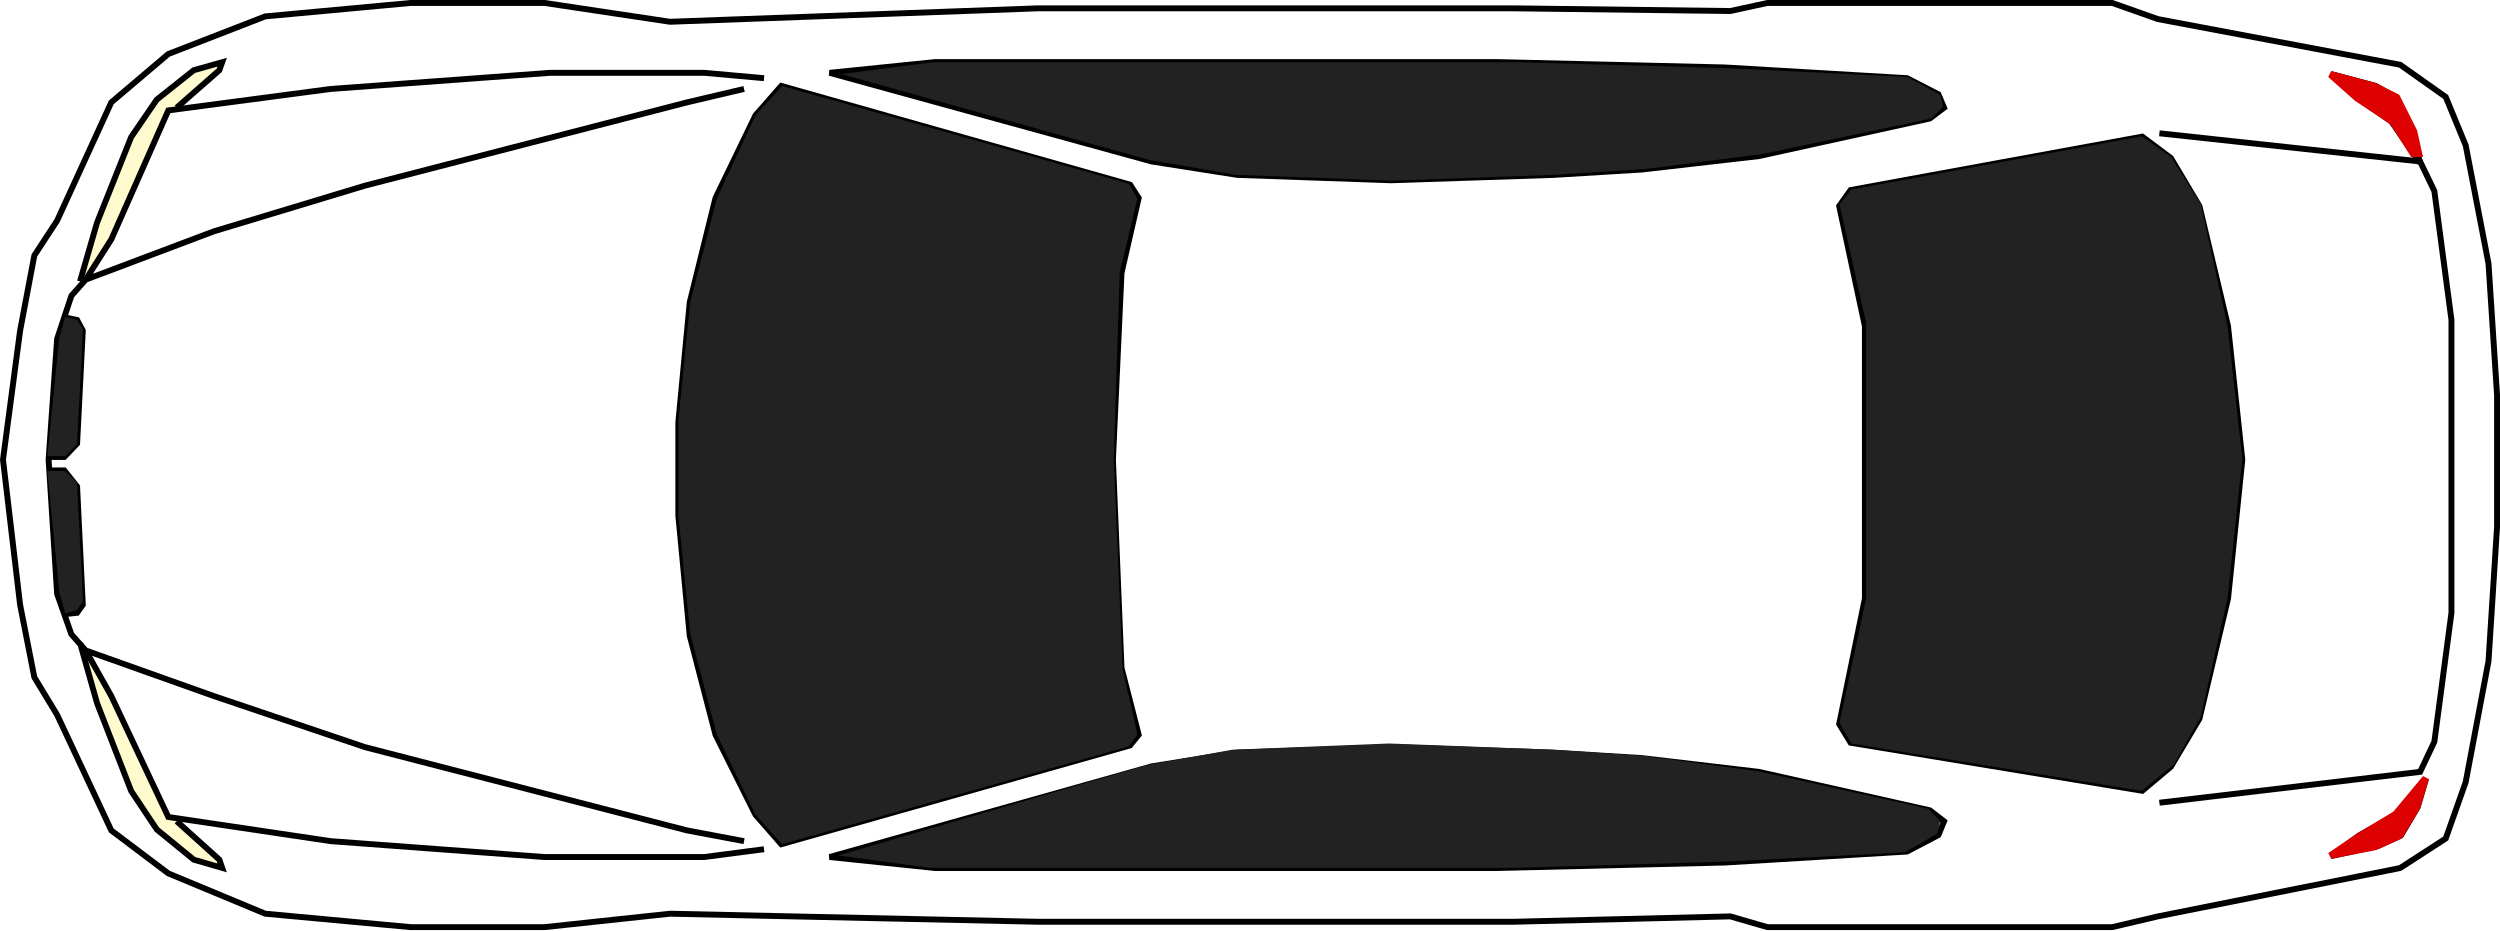
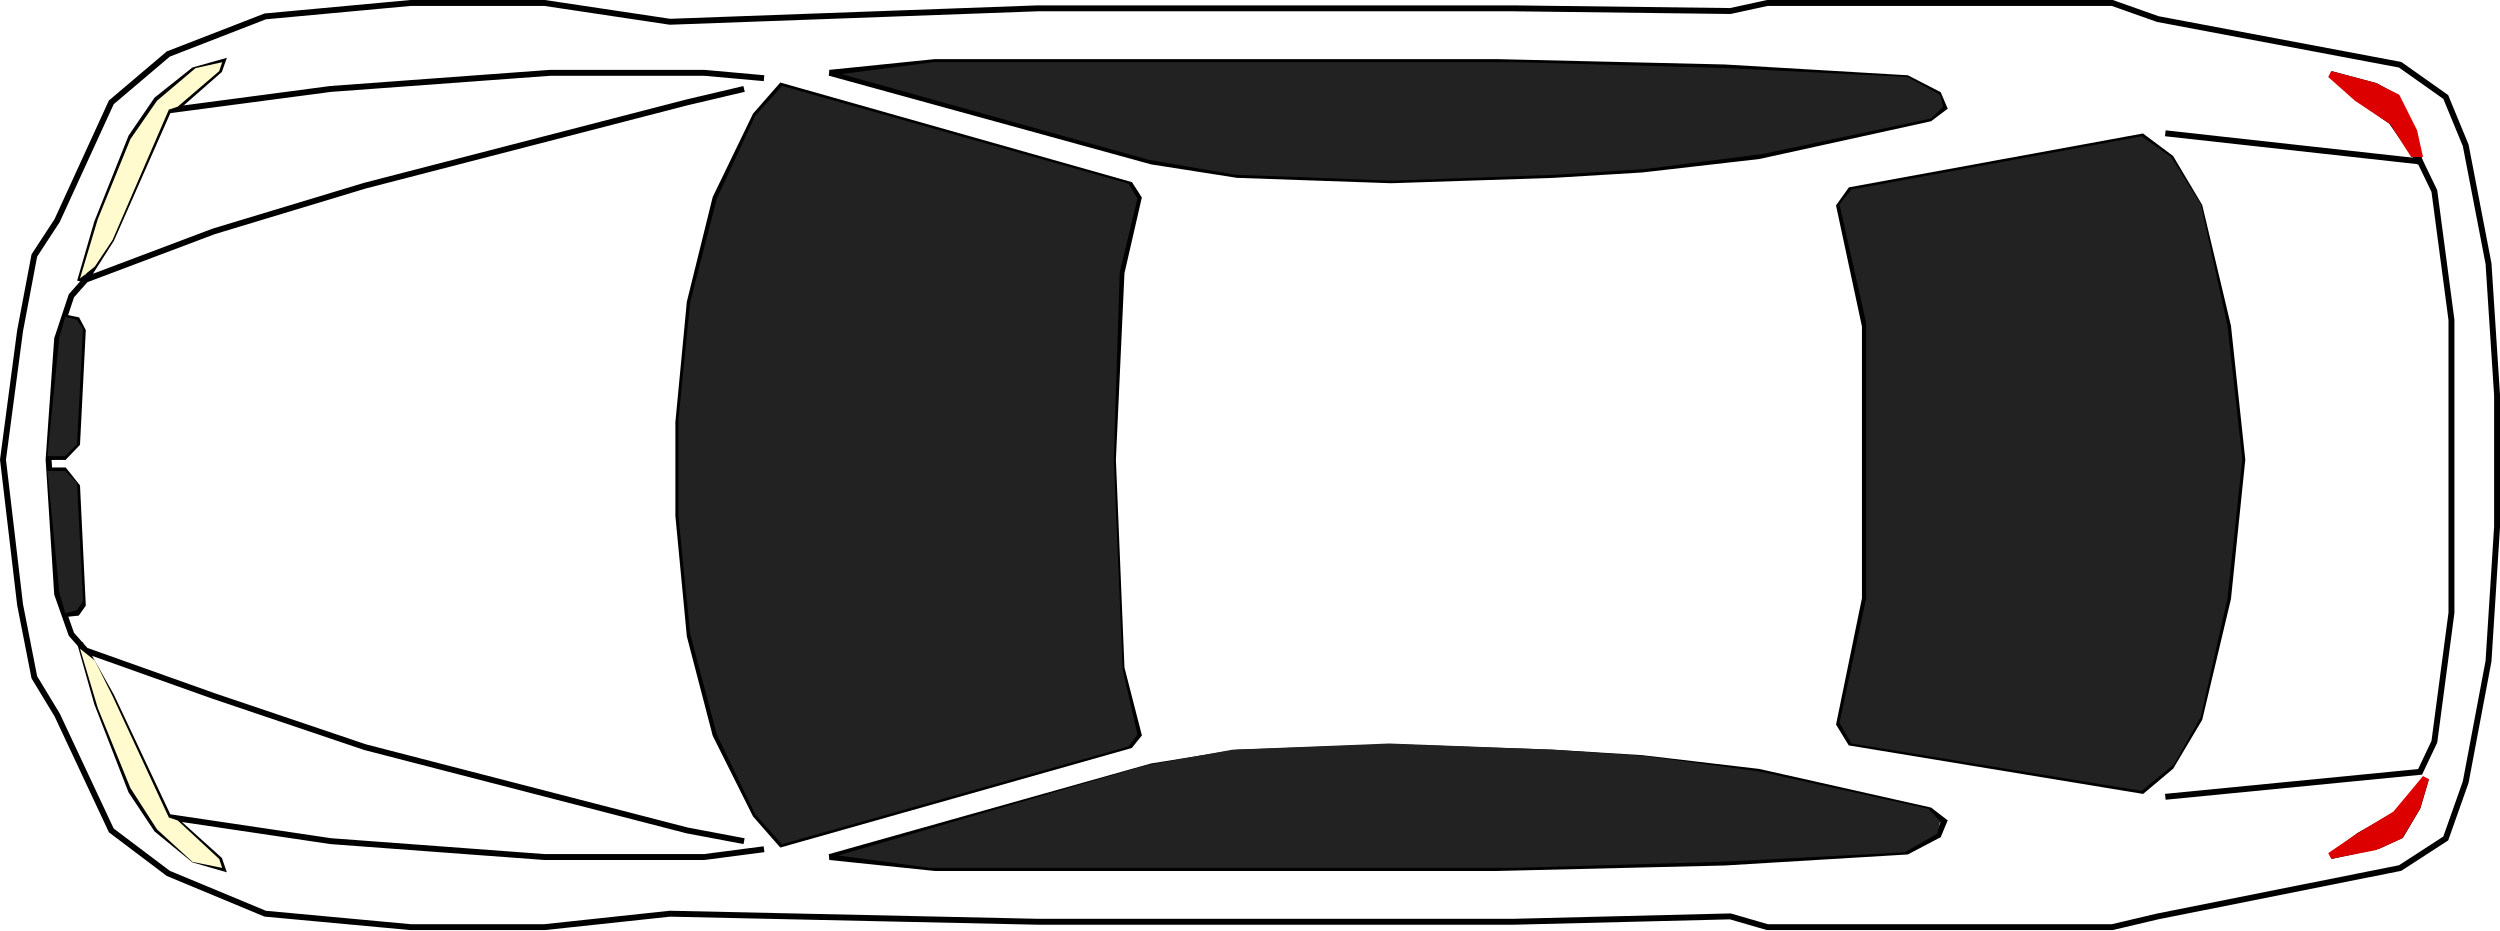
<svg xmlns="http://www.w3.org/2000/svg" width="422" height="157" viewBox="0 0 422 157" fill="none">
-   <path d="M19.004 40.5L28.504 18.5L30.004 18L37.504 11L33.004 11.5L26.504 17L22.004 23.5L16.504 37L13.504 47L16.004 45L19.004 40.5Z" fill="#FFFBCF" />
-   <path d="M19.004 117.5L28.504 138L30.004 138.5L37.504 146L33.004 145L26.504 139.5L22.004 133L16.504 119.5L13.504 109.5L16.004 111.5L19.004 117.5Z" fill="#FFFBCF" />
-   <path d="M364.504 22.5L408.513 27.256L410.919 32.244L413.806 54.012V103.442L410.919 125.209L408.513 130.29L364.504 135.5M128.969 13.198L118.865 12.291H92.883L55.835 15.012L28.41 18.64L18.787 40.407L14.457 47.209M14.457 47.209L12.051 49.93L10.848 53.558M14.457 47.209L36.108 39.047L61.609 31.337L115.978 17.279L125.601 15.012M8.318 79.407L9.646 100.267L10.848 103.669L12.051 107.07L14.457 109.791M14.457 109.791L18.787 117.5L28.41 137.907L55.835 141.988L91.921 144.668H118.865L128.969 143.349M14.457 109.791L36.108 117.5L61.609 126.116L115.978 140.174L125.601 141.988M10.848 53.558L9.646 57.186L8.234 77.139M10.848 53.558L13.014 54.012L13.976 55.826L13.014 74.872L10.848 77.139H8.234M8.234 77.139L8.202 77.593L8.318 79.407M8.318 79.407H10.848L13.014 82.128L13.976 102.081L13.014 103.442L10.848 103.669M44.769 2.767L28.41 9.116L18.787 17.279L9.646 37.233L5.796 43.128L3.391 55.826L0.504 77.593L3.391 102.081L5.796 114.326L9.646 120.674L18.787 140.174L28.41 147.43L44.769 154.233L69.307 156.5H91.921L113.091 154.233L175.159 155.593H255.51L292.076 154.686L298.331 156.5H356.55L364.248 154.686L405.145 146.523L412.843 141.535L416.211 132.012L420.06 111.605L421.504 88.93V66.709L420.06 44.488L416.211 24.535L412.843 16.372L405.145 10.93L364.248 3.221L356.55 0.5H298.331L292.076 1.86L255.51 1.407H175.159L113.091 3.674L91.921 0.5H69.307L44.769 2.767ZM140.035 12.291L157.838 10.477H252.623L291.114 11.384L321.907 13.198L327.2 15.919L328.162 18.186L325.756 20L296.888 26.349L277.161 28.616L262.246 29.523L234.82 30.43L208.839 29.523L194.404 27.256L140.035 12.291ZM140.035 144.668L157.838 146.523H252.623L291.114 145.596L321.907 143.74L327.2 140.958L328.162 138.639L325.756 136.784L296.888 130.29L277.161 127.971L262.246 127.044L234.82 126.116L208.839 127.044L194.404 129.363L140.035 144.668Z" stroke="black" />
+   <path d="M365.504 22.5L408.513 27.256L410.919 32.244L413.806 54.012V103.442L410.919 125.209L408.513 130.29L365.504 134.5M128.969 13.198L118.865 12.291H92.883L55.835 15.012L28.41 18.64L18.787 40.407L14.457 47.209M14.457 47.209L12.051 49.93L10.848 53.558M14.457 47.209L36.108 39.047L61.609 31.337L115.978 17.279L125.601 15.012M8.318 79.407L9.646 100.267L10.848 103.669L12.051 107.07L14.457 109.791M14.457 109.791L18.787 117.5L28.41 137.907L55.835 141.988L91.921 144.668H118.865L128.969 143.349M14.457 109.791L36.108 117.5L61.609 126.116L115.978 140.174L125.601 141.988M10.848 53.558L9.646 57.186L8.234 77.139M10.848 53.558L13.014 54.012L13.976 55.826L13.014 74.872L10.848 77.139H8.234M8.234 77.139L8.202 77.593L8.318 79.407M8.318 79.407H10.848L13.014 82.128L13.976 102.081L13.014 103.442L10.848 103.669M44.769 2.767L28.41 9.116L18.787 17.279L9.646 37.233L5.796 43.128L3.391 55.826L0.504 77.593L3.391 102.081L5.796 114.326L9.646 120.674L18.787 140.174L28.41 147.43L44.769 154.233L69.307 156.5H91.921L113.091 154.233L175.159 155.593H255.51L292.076 154.686L298.331 156.5H356.55L364.248 154.686L405.145 146.523L412.843 141.535L416.211 132.012L420.06 111.605L421.504 88.93V66.709L420.06 44.488L416.211 24.535L412.843 16.372L405.145 10.93L364.248 3.221L356.55 0.5H298.331L292.076 1.86L255.51 1.407H175.159L113.091 3.674L91.921 0.5H69.307L44.769 2.767ZM140.035 12.291L157.838 10.477H252.623L291.114 11.384L321.907 13.198L327.2 15.919L328.162 18.186L325.756 20L296.888 26.349L277.161 28.616L262.246 29.523L234.82 30.43L208.839 29.523L194.404 27.256L140.035 12.291ZM140.035 144.668L157.838 146.523H252.623L291.114 145.596L321.907 143.74L327.2 140.958L328.162 138.639L325.756 136.784L296.888 130.29L277.161 127.971L262.246 127.044L234.82 126.116L208.839 127.044L194.404 129.363L140.035 144.668Z" stroke="black" />
  <path d="M192.208 33.43L190.76 31.176L131.879 14.5L127.535 19.458L120.778 33.43L116.434 51.007L114.504 71.289V87.063L116.434 107.345L120.778 124.021L127.535 137.542L131.879 142.5L190.76 125.824L192.208 124.021L189.312 112.754L187.864 77.599L189.312 46.049L192.208 33.43Z" stroke="black" />
  <path d="M312.383 32.078L361.612 23.063L366.438 26.669L371.264 34.782L376.091 55.063L378.504 77.599L376.091 101.035L371.264 121.317L366.438 129.43L361.612 133.486L312.383 125.373L310.453 122.218L314.796 101.035V55.063L310.453 34.782L312.383 32.078Z" stroke="black" />
-   <path d="M13.504 47.5L16.384 37.573L22.144 23.134L26.464 16.817L32.704 11.854L37.504 10.5L37.024 11.854L29.824 18.171" stroke="black" />
  <path d="M13.504 108.5L16.384 118.695L22.144 133.524L26.464 140.012L32.704 145.11L37.504 146.5L37.024 145.11L29.824 138.622" stroke="black" />
  <path d="M408.092 136.267L409.504 131.5L404.327 137.567L398.21 141.033L393.504 144.5L401.504 142.767L405.269 141.033L408.092 136.267Z" stroke="black" />
  <path d="M407.18 22L408.504 27.5L403.651 20.5L397.916 16.5L393.504 12.5L401.004 14.5L404.533 16.5L407.18 22Z" stroke="black" />
  <path d="M13.004 75L11.004 77H8.004L10.004 57L11.004 53.5L13.004 54L14.004 55.5L13.004 75Z" fill="#222222" />
  <path d="M13.004 81.543L11.004 79.5H8.004L10.004 99.925L11.004 103.5L13.004 102.989L14.004 101.457L13.004 81.543Z" fill="#222222" />
  <path d="M190.504 31L192.004 33.5L189.004 46L188.004 77.5L189.504 113L192.004 124L190.504 126L132.004 142.5L127.504 137.5L121.004 124L116.504 107L114.504 87V71L116.504 51L121.004 33.5L127.504 19.5L132.004 14.5L190.504 31Z" fill="#222222" />
  <path d="M291.504 11.5L322.004 13L327.504 16L328.004 18L326.004 20L297.504 26L278.004 28.5L262.504 29.5L235.004 30.5L208.504 29.5L194.004 27L142.004 12.5L157.504 10.5H256.004L291.504 11.5Z" fill="#222222" />
  <path d="M291.004 145.45L321.504 143.875L327.004 140.725L327.504 138.625L325.504 136.525L297.004 130.225L277.504 127.6L262.004 126.55L234.504 125.5L208.004 126.55L193.504 129.175L141.504 144.4L157.004 146.5H255.504L291.004 145.45Z" fill="#222222" />
  <path d="M366.504 26.5L371.504 34.5L376.004 55L378.504 77.5L376.004 101L371.504 121L367.004 129L361.504 133.5L312.504 125.5L310.504 122L315.004 101V54.5L310.504 34.5L312.504 32L361.504 23L366.504 26.5Z" fill="#222222" />
  <path d="M409.004 26.5L408.004 22L405.004 16L401.004 14L393.504 12L393.004 13L397.504 17L403.504 21L407.004 26.5H409.004Z" fill="#DD0000" />
  <path d="M410.004 131.518L408.504 136.5L405.504 141.5L401.122 143.48L393.504 144.967L393.004 144L397.8 140.748L404.004 137L409.004 131L410.004 131.518Z" fill="#DD0000" />
+   <path d="M19.004 117.5L28.504 138L30.004 138.5L37.004 145L37.504 146.5L32.504 145.5L26.504 140L22.004 133L16.504 119.5L13.504 109.5L16.004 111.5L19.004 117.5Z" fill="#FFFBCF" />
+   <path d="M13.504 47.5L16.384 37.573L22.144 23.134L26.464 16.817L32.704 11.854L37.504 10.5L37.024 11.854L29.824 18.171" stroke="black" />
+   <path d="M19.004 40.5L28.504 18.5L30.004 18L37.004 12L37.504 10.5L33.004 11.5L26.504 17L22.004 23.5L16.504 37L13.504 47L16.004 45L19.004 40.5Z" fill="#FFFBCF" />
</svg>
